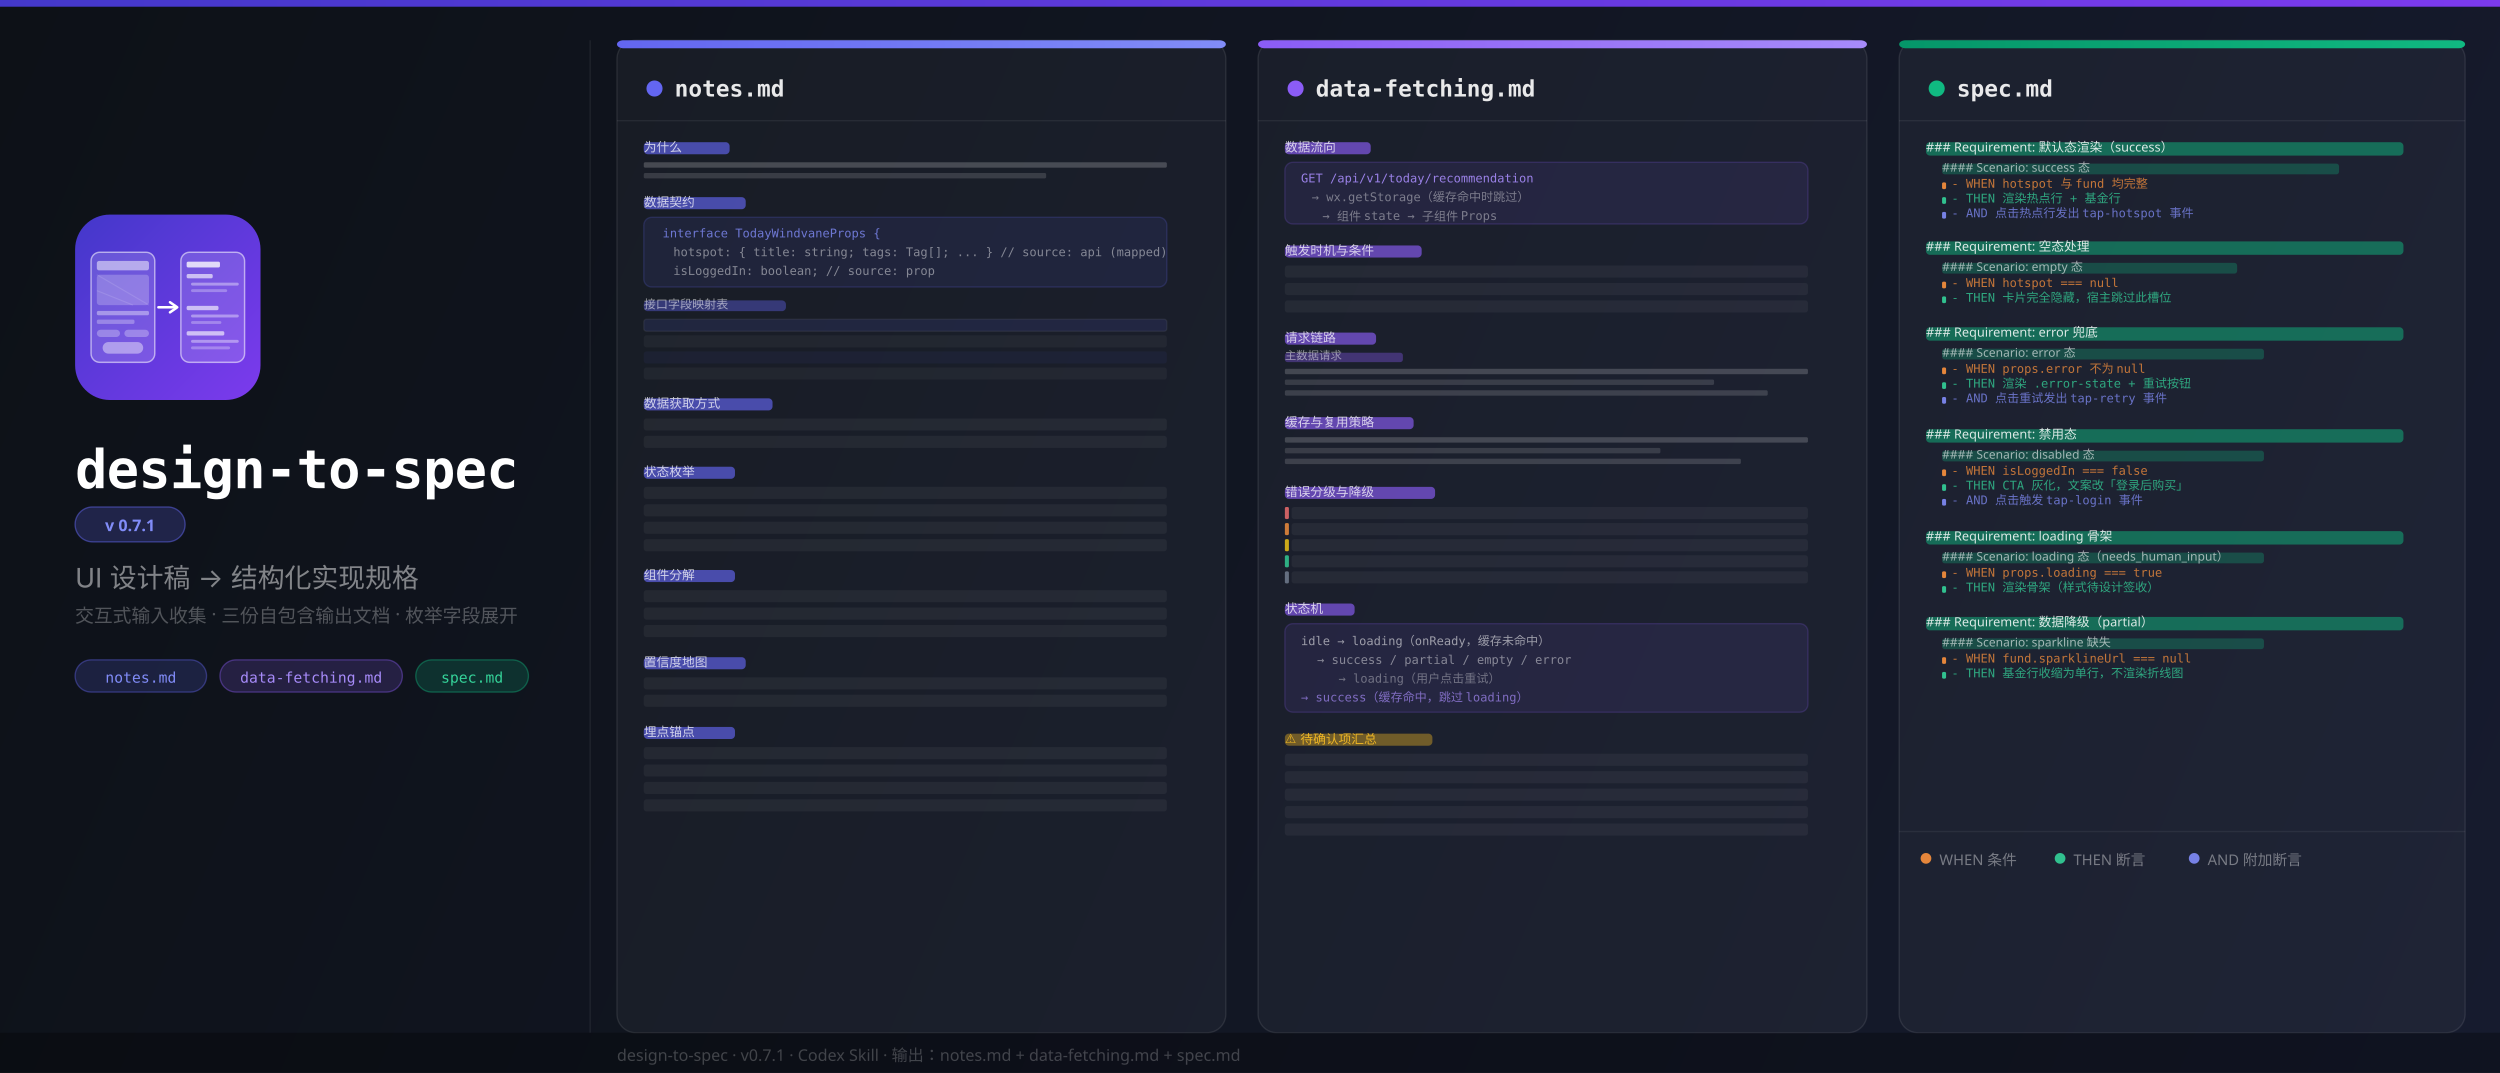
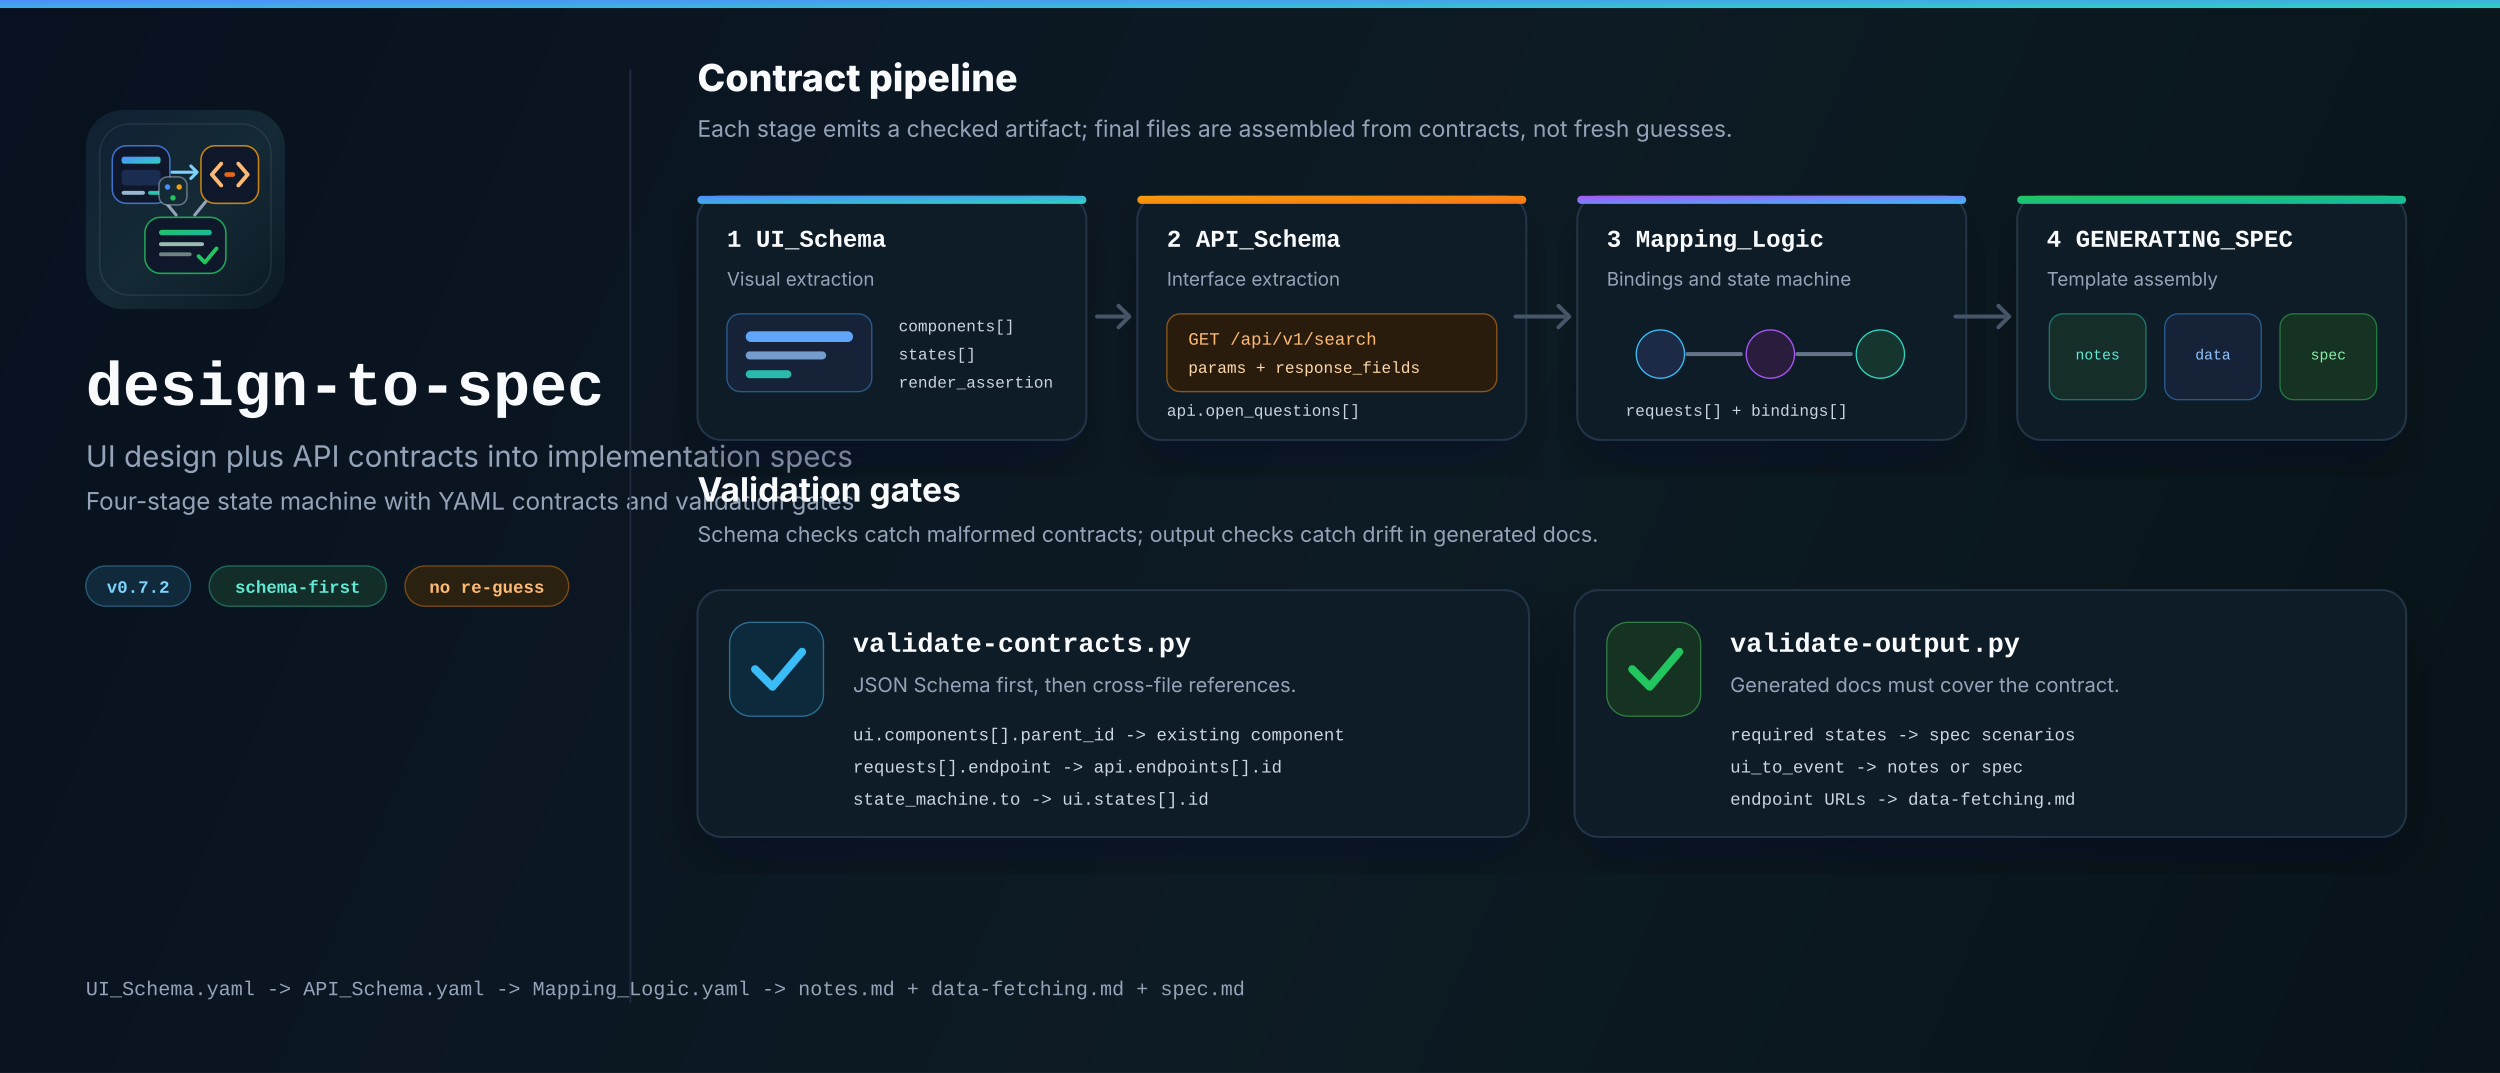
- <svg xmlns="http://www.w3.org/2000/svg" width="1864" height="800" viewBox="0 0 1864 800">
+ <svg xmlns="http://www.w3.org/2000/svg" width="1864" height="800" viewBox="0 0 1864 800" role="img" aria-labelledby="title desc">
  <defs>
-     <linearGradient id="bg" x1="0" y1="0" x2="1864" y2="800" gradientUnits="userSpaceOnUse">
-       <stop offset="0%" stop-color="#0D1117" />
-       <stop offset="100%" stop-color="#161B2E" />
+     <linearGradient id="page-bg" x1="0" y1="0" x2="1864" y2="800" gradientUnits="userSpaceOnUse">
+       <stop offset="0" stop-color="#08111F" />
+       <stop offset="0.55" stop-color="#0D1B24" />
+       <stop offset="1" stop-color="#071318" />
    </linearGradient>
-     <linearGradient id="icon-bg" x1="0" y1="0" x2="1" y2="1">
-       <stop offset="0%" stop-color="#4338CA" />
-       <stop offset="100%" stop-color="#7C3AED" />
+     <linearGradient id="icon-bg" x1="0" y1="0" x2="256" y2="256" gradientUnits="userSpaceOnUse">
+       <stop offset="0" stop-color="#102033" />
+       <stop offset="0.52" stop-color="#142A35" />
+       <stop offset="1" stop-color="#0C1A24" />
    </linearGradient>
-     <linearGradient id="stripe" x1="0" y1="0" x2="1" y2="0">
-       <stop offset="0%" stop-color="#4338CA" />
-       <stop offset="100%" stop-color="#7C3AED" />
+     <linearGradient id="ui-grad" x1="0" y1="0" x2="1" y2="1">
+       <stop offset="0" stop-color="#4F8CFF" />
+       <stop offset="1" stop-color="#2DD4BF" />
    </linearGradient>
-     <linearGradient id="notes-h" x1="0" y1="0" x2="1" y2="0">
-       <stop offset="0%" stop-color="#6366F1" />
-       <stop offset="100%" stop-color="#818CF8" />
+     <linearGradient id="api-grad" x1="0" y1="0" x2="1" y2="1">
+       <stop offset="0" stop-color="#F59E0B" />
+       <stop offset="1" stop-color="#F97316" />
    </linearGradient>
-     <linearGradient id="df-h" x1="0" y1="0" x2="1" y2="0">
-       <stop offset="0%" stop-color="#8B5CF6" />
-       <stop offset="100%" stop-color="#A78BFA" />
+     <linearGradient id="map-grad" x1="0" y1="0" x2="1" y2="1">
+       <stop offset="0" stop-color="#A855F7" />
+       <stop offset="1" stop-color="#38BDF8" />
    </linearGradient>
-     <linearGradient id="spec-h" x1="0" y1="0" x2="1" y2="0">
-       <stop offset="0%" stop-color="#059669" />
-       <stop offset="100%" stop-color="#10B981" />
+     <linearGradient id="spec-grad" x1="0" y1="0" x2="1" y2="1">
+       <stop offset="0" stop-color="#22C55E" />
+       <stop offset="1" stop-color="#14B8A6" />
    </linearGradient>
+     <filter id="card-shadow" x="-5%" y="-10%" width="110%" height="125%">
+       <feDropShadow dx="0" dy="18" stdDeviation="22" flood-color="#020617" flood-opacity="0.32" />
+     </filter>
+     <style>
+       .mono { font-family: ui-monospace, SFMono-Regular, SF Mono, Consolas, Liberation Mono, monospace; }
+       .sans { font-family: Inter, ui-sans-serif, system-ui, -apple-system, BlinkMacSystemFont, Segoe UI, sans-serif; }
+       .muted { fill: #94A3B8; }
+       .soft { fill: #CBD5E1; }
+       .white { fill: #F8FAFC; }
+       .panel { fill: #0F1C26; stroke: #243447; stroke-width: 1.5; }
+       .line { stroke: #334155; stroke-width: 2; }
+     </style>
  </defs>
-   <rect width="1864" height="800" fill="url(#bg)" />
-   <rect x="0" y="0" width="1864" height="5" fill="url(#stripe)" />
-   <g transform="translate(56, 160) scale(0.54)">
-     <rect width="256" height="256" rx="48" fill="url(#icon-bg)" />
-     <rect x="22" y="52" width="88" height="152" rx="12" fill="rgba(255,255,255,0.15)" stroke="rgba(255,255,255,0.55)" stroke-width="2" />
-     <rect x="30" y="64" width="72" height="13" rx="3" fill="rgba(255,255,255,0.5)" />
-     <rect x="30" y="83" width="72" height="42" rx="4" fill="rgba(255,255,255,0.22)" />
-     <line x1="30" y1="83" x2="102" y2="125" stroke="rgba(255,255,255,0.12)" stroke-width="1.5" />
-     <line x1="30" y1="105" x2="80" y2="125" stroke="rgba(255,255,255,0.12)" stroke-width="1.5" />
-     <rect x="30" y="133" width="72" height="6" rx="2" fill="rgba(255,255,255,0.38)" />
-     <rect x="30" y="145" width="52" height="6" rx="2" fill="rgba(255,255,255,0.28)" />
-     <rect x="30" y="159" width="32" height="10" rx="5" fill="rgba(255,255,255,0.28)" />
-     <rect x="68" y="159" width="34" height="10" rx="5" fill="rgba(255,255,255,0.28)" />
-     <rect x="38" y="176" width="56" height="16" rx="8" fill="rgba(255,255,255,0.42)" />
-     <g transform="translate(128,128)" stroke="white" stroke-width="3.5" stroke-linecap="round" stroke-linejoin="round" fill="none">
-       <line x1="-13" y1="0" x2="9" y2="0" />
-       <polyline points="3,-7 13,0 3,7" />
+   <rect width="1864" height="800" fill="url(#page-bg)" />
+   <rect x="0" y="0" width="1864" height="6" fill="url(#ui-grad)" />
+   <g id="brand" transform="translate(64 82)">
+     <g transform="scale(0.58)">
+       <rect width="256" height="256" rx="48" fill="url(#icon-bg)" />
+       <rect x="18" y="18" width="220" height="220" rx="38" fill="none" stroke="#FFFFFF" stroke-opacity="0.08" stroke-width="2" />
+       <rect x="34" y="46" width="74" height="74" rx="18" fill="#0F172A" stroke="#4F8CFF" stroke-opacity="0.75" stroke-width="2" />
+       <rect x="46" y="60" width="50" height="9" rx="3" fill="url(#ui-grad)" />
+       <rect x="46" y="77" width="50" height="20" rx="5" fill="#4F8CFF" fill-opacity="0.18" />
+       <rect x="46" y="104" width="30" height="5" rx="2.5" fill="#BFE3FF" fill-opacity="0.78" />
+       <rect x="80" y="104" width="16" height="5" rx="2.5" fill="#2DD4BF" fill-opacity="0.9" />
+       <rect x="148" y="46" width="74" height="74" rx="18" fill="#0F172A" stroke="#F59E0B" stroke-opacity="0.8" stroke-width="2" />
+       <path d="M174 69 L162 83 L174 97" fill="none" stroke="#FDBA74" stroke-width="5" stroke-linecap="round" stroke-linejoin="round" />
+       <path d="M196 69 L208 83 L196 97" fill="none" stroke="#FDBA74" stroke-width="5" stroke-linecap="round" stroke-linejoin="round" />
+       <rect x="178" y="80" width="14" height="6" rx="3" fill="#F97316" fill-opacity="0.9" />
+       <rect x="76" y="138" width="104" height="72" rx="20" fill="#0F172A" stroke="#22C55E" stroke-opacity="0.82" stroke-width="2" />
+       <rect x="94" y="154" width="68" height="7" rx="3.5" fill="url(#spec-grad)" />
+       <rect x="94" y="170" width="58" height="5" rx="2.5" fill="#D1FAE5" fill-opacity="0.72" />
+       <rect x="94" y="183" width="42" height="5" rx="2.5" fill="#D1FAE5" fill-opacity="0.48" />
+       <path d="M145 188 L153 196 L168 178" fill="none" stroke="#22C55E" stroke-width="5" stroke-linecap="round" stroke-linejoin="round" />
+       <path d="M111 80 H141" stroke="#7DD3FC" stroke-width="4" stroke-linecap="round" />
+       <path d="M135 72 L143 80 L135 88" fill="none" stroke="#7DD3FC" stroke-width="4" stroke-linecap="round" stroke-linejoin="round" />
+       <path d="M102 118 L116 135 M154 118 L140 135" stroke="#94A3B8" stroke-width="4" stroke-linecap="round" />
+       <rect x="94" y="86" width="36" height="36" rx="11" fill="#142A35" stroke="#CBD5E1" stroke-opacity="0.45" stroke-width="2" />
+       <circle cx="105" cy="99" r="3.5" fill="#4F8CFF" />
+       <circle cx="120" cy="99" r="3.5" fill="#F59E0B" />
+       <circle cx="112" cy="113" r="3.5" fill="#22C55E" />
    </g>
-     <rect x="146" y="52" width="88" height="152" rx="12" fill="rgba(255,255,255,0.15)" stroke="rgba(255,255,255,0.55)" stroke-width="2" />
-     <rect x="154" y="65" width="46" height="8" rx="2" fill="rgba(255,255,255,0.78)" />
-     <rect x="154" y="82" width="36" height="6" rx="2" fill="rgba(255,255,255,0.62)" />
-     <rect x="160" y="94" width="66" height="4" rx="2" fill="rgba(255,255,255,0.38)" />
-     <rect x="160" y="103" width="50" height="4" rx="2" fill="rgba(255,255,255,0.28)" />
-     <rect x="154" y="126" width="44" height="6" rx="2" fill="rgba(255,255,255,0.62)" />
-     <rect x="160" y="138" width="66" height="4" rx="2" fill="rgba(255,255,255,0.38)" />
-     <rect x="160" y="147" width="42" height="4" rx="2" fill="rgba(255,255,255,0.28)" />
-     <rect x="154" y="161" width="52" height="6" rx="2" fill="rgba(255,255,255,0.62)" />
-     <rect x="160" y="173" width="66" height="4" rx="2" fill="rgba(255,255,255,0.38)" />
-     <rect x="160" y="182" width="54" height="4" rx="2" fill="rgba(255,255,255,0.28)" />
+     <text x="0" y="220" class="mono white" font-size="46" font-weight="750">design-to-spec</text>
+     <text x="0" y="266" class="sans muted" font-size="22">UI design plus API contracts into implementation specs</text>
+     <text x="0" y="298" class="sans muted" font-size="18">Four-stage state machine with YAML contracts and validation gates</text>
+     <g transform="translate(0 340)">
+       <rect x="0" y="0" width="78" height="30" rx="15" fill="#102A3C" stroke="#275A78" />
+       <text x="39" y="20" class="mono" font-size="13" font-weight="700" fill="#7DD3FC" text-anchor="middle">v0.7.2</text>
+       <rect x="92" y="0" width="132" height="30" rx="15" fill="#132D28" stroke="#1F6B5A" />
+       <text x="158" y="20" class="mono" font-size="13" font-weight="700" fill="#5EEAD4" text-anchor="middle">schema-first</text>
+       <rect x="238" y="0" width="122" height="30" rx="15" fill="#2B2110" stroke="#7C4A12" />
+       <text x="299" y="20" class="mono" font-size="13" font-weight="700" fill="#FDBA74" text-anchor="middle">no re-guess</text>
+     </g>
  </g>
-   <text x="56" y="364" font-family="ui-monospace,'SF Mono',Consolas,monospace" font-size="40" font-weight="700" fill="white" letter-spacing="-0.5">design-to-spec</text>
-   <rect x="56" y="378" width="82" height="26" rx="13" fill="rgba(99,102,241,0.22)" stroke="rgba(99,102,241,0.5)" stroke-width="1" />
-   <text x="97" y="396" font-family="system-ui,sans-serif" font-size="12" font-weight="600" fill="#818CF8" text-anchor="middle">v 0.7.1</text>
-   <text x="56" y="438" font-family="system-ui,-apple-system,sans-serif" font-size="20" fill="rgba(255,255,255,0.48)">UI 设计稿  →  结构化实现规格</text>
-   <text x="56" y="464" font-family="system-ui,sans-serif" font-size="14" fill="rgba(255,255,255,0.28)">交互式输入收集 · 三份自包含输出文档 · 枚举字段展开</text>
-   <rect x="56" y="492" width="98" height="24" rx="12" fill="rgba(99,102,241,0.18)" stroke="rgba(99,102,241,0.4)" stroke-width="1" />
-   <text x="105" y="509" font-family="ui-monospace,monospace" font-size="11" fill="#818CF8" text-anchor="middle">notes.md</text>
-   <rect x="164" y="492" width="136" height="24" rx="12" fill="rgba(139,92,246,0.18)" stroke="rgba(139,92,246,0.4)" stroke-width="1" />
-   <text x="232" y="509" font-family="ui-monospace,monospace" font-size="11" fill="#A78BFA" text-anchor="middle">data-fetching.md</text>
-   <rect x="310" y="492" width="84" height="24" rx="12" fill="rgba(16,185,129,0.18)" stroke="rgba(16,185,129,0.4)" stroke-width="1" />
-   <text x="352" y="509" font-family="ui-monospace,monospace" font-size="11" fill="#34D399" text-anchor="middle">spec.md</text>
-   <line x1="440" y1="30" x2="440" y2="770" stroke="rgba(255,255,255,0.07)" stroke-width="1" />
-   <g id="notes">
-     <rect x="460" y="30" width="454" height="740" rx="14" fill="rgba(255,255,255,0.04)" stroke="rgba(255,255,255,0.09)" stroke-width="1" />
-     <rect x="460" y="30" width="454" height="6" rx="5" fill="url(#notes-h)" />
-     <circle cx="488" cy="66" r="6" fill="#6366F1" />
-     <text x="503" y="72" font-family="ui-monospace,'SF Mono',monospace" font-size="17" font-weight="600" fill="rgba(255,255,255,0.9)">notes.md</text>
-     <line x1="460" y1="90" x2="914" y2="90" stroke="rgba(255,255,255,0.07)" stroke-width="1" />
-     <rect x="480" y="106" width="64" height="9" rx="3" fill="rgba(99,102,241,0.65)" />
-     <text x="480" y="105" font-family="system-ui,sans-serif" font-size="9.5" fill="rgba(255,255,255,0.75)" dy="8">为什么</text>
-     <rect x="480" y="121" width="390" height="4" rx="1" fill="rgba(255,255,255,0.2)" />
-     <rect x="480" y="129" width="300" height="4" rx="1" fill="rgba(255,255,255,0.14)" />
-     <rect x="480" y="147" width="76" height="9" rx="3" fill="rgba(99,102,241,0.65)" />
-     <text x="480" y="146" font-family="system-ui,sans-serif" font-size="9.5" fill="rgba(255,255,255,0.75)" dy="8">数据契约</text>
-     <rect x="480" y="162" width="390" height="52" rx="6" fill="rgba(99,102,241,0.1)" stroke="rgba(99,102,241,0.2)" stroke-width="1" />
-     <text x="494" y="177" font-family="ui-monospace,monospace" font-size="9" fill="rgba(129,140,248,0.8)">interface TodayWindvaneProps {</text>
-     <text x="502" y="191" font-family="ui-monospace,monospace" font-size="9" fill="rgba(255,255,255,0.45)">hotspot: { title: string; tags: Tag[]; ... }  // source: api (mapped)</text>
-     <text x="502" y="205" font-family="ui-monospace,monospace" font-size="9" fill="rgba(255,255,255,0.45)">isLoggedIn: boolean;  // source: prop</text>
-     <rect x="480" y="224" width="106" height="8" rx="3" fill="rgba(99,102,241,0.4)" />
-     <text x="480" y="223" font-family="system-ui,sans-serif" font-size="9" fill="rgba(255,255,255,0.55)" dy="7">接口字段映射表</text>
-     <rect x="480" y="238" width="390" height="9" rx="2" fill="rgba(99,102,241,0.12)" stroke="rgba(255,255,255,0.06)" stroke-width="1" />
-     <rect x="480" y="250" width="390" height="9" rx="2" fill="rgba(255,255,255,0.04)" />
-     <rect x="480" y="262" width="390" height="9" rx="2" fill="rgba(99,102,241,0.06)" />
-     <rect x="480" y="274" width="390" height="9" rx="2" fill="rgba(255,255,255,0.04)" />
-     <rect x="480" y="297" width="96" height="9" rx="3" fill="rgba(99,102,241,0.65)" />
-     <text x="480" y="296" font-family="system-ui,sans-serif" font-size="9.5" fill="rgba(255,255,255,0.75)" dy="8">数据获取方式</text>
-     <rect x="480" y="312" width="390" height="9" rx="2" fill="rgba(255,255,255,0.05)" />
-     <rect x="480" y="325" width="390" height="9" rx="2" fill="rgba(255,255,255,0.05)" />
-     <rect x="480" y="348" width="68" height="9" rx="3" fill="rgba(99,102,241,0.65)" />
-     <text x="480" y="347" font-family="system-ui,sans-serif" font-size="9.5" fill="rgba(255,255,255,0.75)" dy="8">状态枚举</text>
-     <rect x="480" y="363" width="390" height="9" rx="2" fill="rgba(255,255,255,0.05)" />
-     <rect x="480" y="376" width="390" height="9" rx="2" fill="rgba(255,255,255,0.05)" />
-     <rect x="480" y="389" width="390" height="9" rx="2" fill="rgba(255,255,255,0.05)" />
-     <rect x="480" y="402" width="390" height="9" rx="2" fill="rgba(255,255,255,0.05)" />
-     <rect x="480" y="425" width="68" height="9" rx="3" fill="rgba(99,102,241,0.65)" />
-     <text x="480" y="424" font-family="system-ui,sans-serif" font-size="9.5" fill="rgba(255,255,255,0.75)" dy="8">组件分解</text>
-     <rect x="480" y="440" width="390" height="9" rx="2" fill="rgba(255,255,255,0.05)" />
-     <rect x="480" y="453" width="390" height="9" rx="2" fill="rgba(255,255,255,0.05)" />
-     <rect x="480" y="466" width="390" height="9" rx="2" fill="rgba(255,255,255,0.05)" />
-     <rect x="480" y="490" width="76" height="9" rx="3" fill="rgba(99,102,241,0.65)" />
-     <text x="480" y="489" font-family="system-ui,sans-serif" font-size="9.5" fill="rgba(255,255,255,0.75)" dy="8">置信度地图</text>
-     <rect x="480" y="505" width="390" height="9" rx="2" fill="rgba(255,255,255,0.05)" />
-     <rect x="480" y="518" width="390" height="9" rx="2" fill="rgba(255,255,255,0.05)" />
-     <rect x="480" y="542" width="68" height="9" rx="3" fill="rgba(99,102,241,0.65)" />
-     <text x="480" y="541" font-family="system-ui,sans-serif" font-size="9.5" fill="rgba(255,255,255,0.75)" dy="8">埋点锚点</text>
-     <rect x="480" y="557" width="390" height="9" rx="2" fill="rgba(255,255,255,0.05)" />
-     <rect x="480" y="570" width="390" height="9" rx="2" fill="rgba(255,255,255,0.05)" />
-     <rect x="480" y="583" width="390" height="9" rx="2" fill="rgba(255,255,255,0.05)" />
-     <rect x="480" y="596" width="390" height="9" rx="2" fill="rgba(255,255,255,0.05)" />
+   <line x1="470" y1="52" x2="470" y2="748" stroke="#1E293B" stroke-width="1.5" />
+   <g id="pipeline" transform="translate(520 68)">
+     <text x="0" y="0" class="sans white" font-size="28" font-weight="760">Contract pipeline</text>
+     <text x="0" y="34" class="sans muted" font-size="17">Each stage emits a checked artifact; final files are assembled from contracts, not fresh guesses.</text>
+     <g id="stage1" transform="translate(0 78)" filter="url(#card-shadow)">
+       <rect width="290" height="182" rx="18" class="panel" />
+       <rect width="290" height="6" rx="3" fill="url(#ui-grad)" />
+       <text x="22" y="38" class="mono white" font-size="18" font-weight="720">1 UI_Schema</text>
+       <text x="22" y="67" class="sans muted" font-size="14">Visual extraction</text>
+       <rect x="22" y="88" width="108" height="58" rx="10" fill="#132438" stroke="#285A8B" />
+       <rect x="36" y="101" width="80" height="8" rx="4" fill="#60A5FA" />
+       <rect x="36" y="116" width="60" height="6" rx="3" fill="#93C5FD" fill-opacity="0.75" />
+       <rect x="36" y="130" width="34" height="6" rx="3" fill="#2DD4BF" fill-opacity="0.85" />
+       <text x="150" y="101" class="mono soft" font-size="12">components[]</text>
+       <text x="150" y="122" class="mono soft" font-size="12">states[]</text>
+       <text x="150" y="143" class="mono soft" font-size="12">render_assertion</text>
+     </g>
+     <g id="stage2" transform="translate(328 78)" filter="url(#card-shadow)">
+       <rect width="290" height="182" rx="18" class="panel" />
+       <rect width="290" height="6" rx="3" fill="url(#api-grad)" />
+       <text x="22" y="38" class="mono white" font-size="18" font-weight="720">2 API_Schema</text>
+       <text x="22" y="67" class="sans muted" font-size="14">Interface extraction</text>
+       <rect x="22" y="88" width="246" height="58" rx="10" fill="#2C1E11" stroke="#8A541D" />
+       <text x="38" y="111" class="mono" font-size="13" fill="#FDBA74">GET /api/v1/search</text>
+       <text x="38" y="132" class="mono" font-size="12" fill="#FED7AA">params + response_fields</text>
+       <text x="22" y="164" class="mono soft" font-size="12">api.open_questions[]</text>
+     </g>
+     <g id="stage3" transform="translate(656 78)" filter="url(#card-shadow)">
+       <rect width="290" height="182" rx="18" class="panel" />
+       <rect width="290" height="6" rx="3" fill="url(#map-grad)" />
+       <text x="22" y="38" class="mono white" font-size="18" font-weight="720">3 Mapping_Logic</text>
+       <text x="22" y="67" class="sans muted" font-size="14">Bindings and state machine</text>
+       <circle cx="62" cy="118" r="18" fill="#1E2A44" stroke="#38BDF8" />
+       <circle cx="144" cy="118" r="18" fill="#2B1F3D" stroke="#A855F7" />
+       <circle cx="226" cy="118" r="18" fill="#17342E" stroke="#2DD4BF" />
+       <path d="M82 118 H122 M164 118 H204" stroke="#64748B" stroke-width="3" stroke-linecap="round" />
+       <text x="36" y="164" class="mono soft" font-size="12">requests[] + bindings[]</text>
+     </g>
+     <g id="stage4" transform="translate(984 78)" filter="url(#card-shadow)">
+       <rect width="290" height="182" rx="18" class="panel" />
+       <rect width="290" height="6" rx="3" fill="url(#spec-grad)" />
+       <text x="22" y="38" class="mono white" font-size="18" font-weight="720">4 GENERATING_SPEC</text>
+       <text x="22" y="67" class="sans muted" font-size="14">Template assembly</text>
+       <rect x="24" y="88" width="72" height="64" rx="10" fill="#122D2A" stroke="#1F766B" />
+       <rect x="110" y="88" width="72" height="64" rx="10" fill="#132438" stroke="#285A8B" />
+       <rect x="196" y="88" width="72" height="64" rx="10" fill="#173020" stroke="#247A3F" />
+       <text x="60" y="122" class="mono" font-size="11" fill="#5EEAD4" text-anchor="middle">notes</text>
+       <text x="146" y="122" class="mono" font-size="11" fill="#93C5FD" text-anchor="middle">data</text>
+       <text x="232" y="122" class="mono" font-size="11" fill="#86EFAC" text-anchor="middle">spec</text>
+     </g>
+     <g stroke="#475569" stroke-width="3" stroke-linecap="round" stroke-linejoin="round" fill="none">
+       <path d="M298 168 H318" />
+       <path d="M610 168 H646" />
+       <path d="M938 168 H974" />
+       <path d="M314 160 L322 168 L314 176" />
+       <path d="M642 160 L650 168 L642 176" />
+       <path d="M970 160 L978 168 L970 176" />
+     </g>
+     <g id="validation" transform="translate(0 306)">
+       <text x="0" y="0" class="sans white" font-size="25" font-weight="740">Validation gates</text>
+       <text x="0" y="30" class="sans muted" font-size="16">Schema checks catch malformed contracts; output checks catch drift in generated docs.</text>
+       <g transform="translate(0 66)" filter="url(#card-shadow)">
+         <rect width="620" height="184" rx="18" class="panel" />
+         <rect x="24" y="24" width="70" height="70" rx="16" fill="#102A3C" stroke="#2E6F93" />
+         <path d="M43 59 L56 72 L78 46" fill="none" stroke="#38BDF8" stroke-width="6" stroke-linecap="round" stroke-linejoin="round" />
+         <text x="116" y="46" class="mono white" font-size="20" font-weight="720">validate-contracts.py</text>
+         <text x="116" y="76" class="sans muted" font-size="15">JSON Schema first, then cross-file references.</text>
+         <text x="116" y="112" class="mono soft" font-size="13">ui.components[].parent_id -&gt; existing component</text>
+         <text x="116" y="136" class="mono soft" font-size="13">requests[].endpoint -&gt; api.endpoints[].id</text>
+         <text x="116" y="160" class="mono soft" font-size="13">state_machine.to -&gt; ui.states[].id</text>
+       </g>
+       <g transform="translate(654 66)" filter="url(#card-shadow)">
+         <rect width="620" height="184" rx="18" class="panel" />
+         <rect x="24" y="24" width="70" height="70" rx="16" fill="#173020" stroke="#2F7B42" />
+         <path d="M43 59 L56 72 L78 46" fill="none" stroke="#22C55E" stroke-width="6" stroke-linecap="round" stroke-linejoin="round" />
+         <text x="116" y="46" class="mono white" font-size="20" font-weight="720">validate-output.py</text>
+         <text x="116" y="76" class="sans muted" font-size="15">Generated docs must cover the contract.</text>
+         <text x="116" y="112" class="mono soft" font-size="13">required states -&gt; spec scenarios</text>
+         <text x="116" y="136" class="mono soft" font-size="13">ui_to_event -&gt; notes or spec</text>
+         <text x="116" y="160" class="mono soft" font-size="13">endpoint URLs -&gt; data-fetching.md</text>
+       </g>
+     </g>
  </g>
-   <g id="df">
-     <rect x="938" y="30" width="454" height="740" rx="14" fill="rgba(255,255,255,0.04)" stroke="rgba(255,255,255,0.09)" stroke-width="1" />
-     <rect x="938" y="30" width="454" height="6" rx="5" fill="url(#df-h)" />
-     <circle cx="966" cy="66" r="6" fill="#8B5CF6" />
-     <text x="981" y="72" font-family="ui-monospace,'SF Mono',monospace" font-size="17" font-weight="600" fill="rgba(255,255,255,0.9)">data-fetching.md</text>
-     <line x1="938" y1="90" x2="1392" y2="90" stroke="rgba(255,255,255,0.07)" stroke-width="1" />
-     <rect x="958" y="106" width="64" height="9" rx="3" fill="rgba(139,92,246,0.65)" />
-     <text x="958" y="105" font-family="system-ui,sans-serif" font-size="9.5" fill="rgba(255,255,255,0.75)" dy="8">数据流向</text>
-     <rect x="958" y="121" width="390" height="46" rx="6" fill="rgba(139,92,246,0.1)" stroke="rgba(139,92,246,0.2)" stroke-width="1" />
-     <text x="970" y="136" font-family="ui-monospace,monospace" font-size="9" fill="rgba(167,139,250,0.9)">GET /api/v1/today/recommendation</text>
-     <text x="978" y="150" font-family="ui-monospace,monospace" font-size="9" fill="rgba(255,255,255,0.4)">→ wx.getStorage（缓存命中时跳过）</text>
-     <text x="986" y="164" font-family="ui-monospace,monospace" font-size="9" fill="rgba(255,255,255,0.4)">→ 组件 state → 子组件 Props</text>
-     <rect x="958" y="183" width="102" height="9" rx="3" fill="rgba(139,92,246,0.65)" />
-     <text x="958" y="182" font-family="system-ui,sans-serif" font-size="9.5" fill="rgba(255,255,255,0.75)" dy="8">触发时机与条件</text>
-     <rect x="958" y="198" width="390" height="9" rx="2" fill="rgba(255,255,255,0.05)" />
-     <rect x="958" y="211" width="390" height="9" rx="2" fill="rgba(255,255,255,0.05)" />
-     <rect x="958" y="224" width="390" height="9" rx="2" fill="rgba(255,255,255,0.05)" />
-     <rect x="958" y="248" width="68" height="9" rx="3" fill="rgba(139,92,246,0.65)" />
-     <text x="958" y="247" font-family="system-ui,sans-serif" font-size="9.5" fill="rgba(255,255,255,0.75)" dy="8">请求链路</text>
-     <rect x="958" y="263" width="88" height="7" rx="2" fill="rgba(139,92,246,0.35)" />
-     <text x="958" y="262" font-family="system-ui,sans-serif" font-size="8.5" fill="rgba(255,255,255,0.5)" dy="6">主数据请求</text>
-     <rect x="958" y="275" width="390" height="4" rx="1" fill="rgba(255,255,255,0.18)" />
-     <rect x="958" y="283" width="320" height="4" rx="1" fill="rgba(255,255,255,0.13)" />
-     <rect x="958" y="291" width="360" height="4" rx="1" fill="rgba(255,255,255,0.15)" />
-     <rect x="958" y="311" width="96" height="9" rx="3" fill="rgba(139,92,246,0.65)" />
-     <text x="958" y="310" font-family="system-ui,sans-serif" font-size="9.5" fill="rgba(255,255,255,0.75)" dy="8">缓存与复用策略</text>
-     <rect x="958" y="326" width="390" height="4" rx="1" fill="rgba(255,255,255,0.18)" />
-     <rect x="958" y="334" width="280" height="4" rx="1" fill="rgba(255,255,255,0.13)" />
-     <rect x="958" y="342" width="340" height="4" rx="1" fill="rgba(255,255,255,0.15)" />
-     <rect x="958" y="363" width="112" height="9" rx="3" fill="rgba(139,92,246,0.65)" />
-     <text x="958" y="362" font-family="system-ui,sans-serif" font-size="9.5" fill="rgba(255,255,255,0.75)" dy="8">错误分级与降级</text>
-     <rect x="958" y="378" width="3" height="9" rx="1" fill="rgba(248,113,113,0.8)" />
-     <rect x="963" y="378" width="385" height="9" rx="2" fill="rgba(255,255,255,0.05)" />
-     <rect x="958" y="390" width="3" height="9" rx="1" fill="rgba(251,146,60,0.8)" />
-     <rect x="963" y="390" width="385" height="9" rx="2" fill="rgba(255,255,255,0.05)" />
-     <rect x="958" y="402" width="3" height="9" rx="1" fill="rgba(250,204,21,0.8)" />
-     <rect x="963" y="402" width="385" height="9" rx="2" fill="rgba(255,255,255,0.05)" />
-     <rect x="958" y="414" width="3" height="9" rx="1" fill="rgba(52,211,153,0.8)" />
-     <rect x="963" y="414" width="385" height="9" rx="2" fill="rgba(255,255,255,0.05)" />
-     <rect x="958" y="426" width="3" height="9" rx="1" fill="rgba(148,163,184,0.6)" />
-     <rect x="963" y="426" width="385" height="9" rx="2" fill="rgba(255,255,255,0.05)" />
-     <rect x="958" y="450" width="52" height="9" rx="3" fill="rgba(139,92,246,0.65)" />
-     <text x="958" y="449" font-family="system-ui,sans-serif" font-size="9.5" fill="rgba(255,255,255,0.75)" dy="8">状态机</text>
-     <rect x="958" y="465" width="390" height="66" rx="6" fill="rgba(139,92,246,0.1)" stroke="rgba(139,92,246,0.2)" stroke-width="1" />
-     <text x="970" y="481" font-family="ui-monospace,monospace" font-size="9" fill="rgba(255,255,255,0.55)">idle → loading（onReady，缓存未命中）</text>
-     <text x="982" y="495" font-family="ui-monospace,monospace" font-size="9" fill="rgba(255,255,255,0.45)">→ success / partial / empty / error</text>
-     <text x="998" y="509" font-family="ui-monospace,monospace" font-size="9" fill="rgba(255,255,255,0.35)">→ loading（用户点击重试）</text>
-     <text x="970" y="523" font-family="ui-monospace,monospace" font-size="9" fill="rgba(167,139,250,0.7)">→ success（缓存命中，跳过 loading）</text>
-     <rect x="958" y="547" width="110" height="9" rx="3" fill="rgba(251,191,36,0.38)" />
-     <text x="958" y="546" font-family="system-ui,sans-serif" font-size="9.5" fill="rgba(251,191,36,0.9)" dy="8">⚠ 待确认项汇总</text>
-     <rect x="958" y="562" width="390" height="9" rx="2" fill="rgba(255,255,255,0.05)" />
-     <rect x="958" y="575" width="390" height="9" rx="2" fill="rgba(255,255,255,0.05)" />
-     <rect x="958" y="588" width="390" height="9" rx="2" fill="rgba(255,255,255,0.05)" />
-     <rect x="958" y="601" width="390" height="9" rx="2" fill="rgba(255,255,255,0.05)" />
-     <rect x="958" y="614" width="390" height="9" rx="2" fill="rgba(255,255,255,0.05)" />
+   <g id="footer" transform="translate(64 742)">
+     <text class="mono muted" font-size="15">UI_Schema.yaml -&gt; API_Schema.yaml -&gt; Mapping_Logic.yaml -&gt; notes.md + data-fetching.md + spec.md</text>
  </g>
-   <g id="spec">
-     <rect x="1416" y="30" width="422" height="740" rx="14" fill="rgba(255,255,255,0.04)" stroke="rgba(255,255,255,0.09)" stroke-width="1" />
-     <rect x="1416" y="30" width="422" height="6" rx="5" fill="url(#spec-h)" />
-     <circle cx="1444" cy="66" r="6" fill="#10B981" />
-     <text x="1459" y="72" font-family="ui-monospace,'SF Mono',monospace" font-size="17" font-weight="600" fill="rgba(255,255,255,0.9)">spec.md</text>
-     <line x1="1416" y1="90" x2="1838" y2="90" stroke="rgba(255,255,255,0.07)" stroke-width="1" />
-     <rect x="1436" y="106" width="356" height="10" rx="3" fill="rgba(16,185,129,0.5)" />
-     <text x="1436" y="105" font-family="system-ui,sans-serif" font-size="9.5" fill="rgba(255,255,255,0.85)" dy="8">### Requirement: 默认态渲染（success）</text>
-     <rect x="1448" y="122" width="296" height="8" rx="2" fill="rgba(16,185,129,0.28)" />
-     <text x="1448" y="121" font-family="system-ui,sans-serif" font-size="9" fill="rgba(255,255,255,0.6)" dy="7">#### Scenario: success 态</text>
-     <rect x="1448" y="136" width="3" height="5" rx="1" fill="rgba(251,146,60,0.9)" />
-     <text x="1455" y="135" font-family="ui-monospace,monospace" font-size="9" fill="rgba(251,146,60,0.75)" dy="5">- WHEN hotspot 与 fund 均完整</text>
-     <rect x="1448" y="147" width="3" height="5" rx="1" fill="rgba(52,211,153,0.9)" />
-     <text x="1455" y="146" font-family="ui-monospace,monospace" font-size="9" fill="rgba(52,211,153,0.75)" dy="5">- THEN 渲染热点行 + 基金行</text>
-     <rect x="1448" y="158" width="3" height="5" rx="1" fill="rgba(129,140,248,0.9)" />
-     <text x="1455" y="157" font-family="ui-monospace,monospace" font-size="9" fill="rgba(129,140,248,0.75)" dy="5">- AND 点击热点行发出 tap-hotspot 事件</text>
-     <rect x="1436" y="180" width="356" height="10" rx="3" fill="rgba(16,185,129,0.5)" />
-     <text x="1436" y="179" font-family="system-ui,sans-serif" font-size="9.5" fill="rgba(255,255,255,0.85)" dy="8">### Requirement: 空态处理</text>
-     <rect x="1448" y="196" width="220" height="8" rx="2" fill="rgba(16,185,129,0.28)" />
-     <text x="1448" y="195" font-family="system-ui,sans-serif" font-size="9" fill="rgba(255,255,255,0.6)" dy="7">#### Scenario: empty 态</text>
-     <rect x="1448" y="210" width="3" height="5" rx="1" fill="rgba(251,146,60,0.9)" />
-     <text x="1455" y="209" font-family="ui-monospace,monospace" font-size="9" fill="rgba(251,146,60,0.75)" dy="5">- WHEN hotspot === null</text>
-     <rect x="1448" y="221" width="3" height="5" rx="1" fill="rgba(52,211,153,0.9)" />
-     <text x="1455" y="220" font-family="ui-monospace,monospace" font-size="9" fill="rgba(52,211,153,0.75)" dy="5">- THEN 卡片完全隐藏，宿主跳过此槽位</text>
-     <rect x="1436" y="244" width="356" height="10" rx="3" fill="rgba(16,185,129,0.5)" />
-     <text x="1436" y="243" font-family="system-ui,sans-serif" font-size="9.5" fill="rgba(255,255,255,0.85)" dy="8">### Requirement: error 兜底</text>
-     <rect x="1448" y="260" width="240" height="8" rx="2" fill="rgba(16,185,129,0.28)" />
-     <text x="1448" y="259" font-family="system-ui,sans-serif" font-size="9" fill="rgba(255,255,255,0.6)" dy="7">#### Scenario: error 态</text>
-     <rect x="1448" y="274" width="3" height="5" rx="1" fill="rgba(251,146,60,0.9)" />
-     <text x="1455" y="273" font-family="ui-monospace,monospace" font-size="9" fill="rgba(251,146,60,0.75)" dy="5">- WHEN props.error 不为 null</text>
-     <rect x="1448" y="285" width="3" height="5" rx="1" fill="rgba(52,211,153,0.9)" />
-     <text x="1455" y="284" font-family="ui-monospace,monospace" font-size="9" fill="rgba(52,211,153,0.75)" dy="5">- THEN 渲染 .error-state + 重试按钮</text>
-     <rect x="1448" y="296" width="3" height="5" rx="1" fill="rgba(129,140,248,0.9)" />
-     <text x="1455" y="295" font-family="ui-monospace,monospace" font-size="9" fill="rgba(129,140,248,0.75)" dy="5">- AND 点击重试发出 tap-retry 事件</text>
-     <rect x="1436" y="320" width="356" height="10" rx="3" fill="rgba(16,185,129,0.5)" />
-     <text x="1436" y="319" font-family="system-ui,sans-serif" font-size="9.5" fill="rgba(255,255,255,0.85)" dy="8">### Requirement: 禁用态</text>
-     <rect x="1448" y="336" width="240" height="8" rx="2" fill="rgba(16,185,129,0.28)" />
-     <text x="1448" y="335" font-family="system-ui,sans-serif" font-size="9" fill="rgba(255,255,255,0.6)" dy="7">#### Scenario: disabled 态</text>
-     <rect x="1448" y="350" width="3" height="5" rx="1" fill="rgba(251,146,60,0.9)" />
-     <text x="1455" y="349" font-family="ui-monospace,monospace" font-size="9" fill="rgba(251,146,60,0.75)" dy="5">- WHEN isLoggedIn === false</text>
-     <rect x="1448" y="361" width="3" height="5" rx="1" fill="rgba(52,211,153,0.9)" />
-     <text x="1455" y="360" font-family="ui-monospace,monospace" font-size="9" fill="rgba(52,211,153,0.75)" dy="5">- THEN CTA 灰化，文案改「登录后购买」</text>
-     <rect x="1448" y="372" width="3" height="5" rx="1" fill="rgba(129,140,248,0.9)" />
-     <text x="1455" y="371" font-family="ui-monospace,monospace" font-size="9" fill="rgba(129,140,248,0.75)" dy="5">- AND 点击触发 tap-login 事件</text>
-     <rect x="1436" y="396" width="356" height="10" rx="3" fill="rgba(16,185,129,0.5)" />
-     <text x="1436" y="395" font-family="system-ui,sans-serif" font-size="9.5" fill="rgba(255,255,255,0.85)" dy="8">### Requirement: loading 骨架</text>
-     <rect x="1448" y="412" width="240" height="8" rx="2" fill="rgba(16,185,129,0.28)" />
-     <text x="1448" y="411" font-family="system-ui,sans-serif" font-size="9" fill="rgba(255,255,255,0.6)" dy="7">#### Scenario: loading 态（needs_human_input）</text>
-     <rect x="1448" y="426" width="3" height="5" rx="1" fill="rgba(251,146,60,0.9)" />
-     <text x="1455" y="425" font-family="ui-monospace,monospace" font-size="9" fill="rgba(251,146,60,0.75)" dy="5">- WHEN props.loading === true</text>
-     <rect x="1448" y="437" width="3" height="5" rx="1" fill="rgba(52,211,153,0.9)" />
-     <text x="1455" y="436" font-family="ui-monospace,monospace" font-size="9" fill="rgba(52,211,153,0.75)" dy="5">- THEN 渲染骨架（样式待设计签收）</text>
-     <rect x="1436" y="460" width="356" height="10" rx="3" fill="rgba(16,185,129,0.5)" />
-     <text x="1436" y="459" font-family="system-ui,sans-serif" font-size="9.5" fill="rgba(255,255,255,0.85)" dy="8">### Requirement: 数据降级（partial）</text>
-     <rect x="1448" y="476" width="240" height="8" rx="2" fill="rgba(16,185,129,0.28)" />
-     <text x="1448" y="475" font-family="system-ui,sans-serif" font-size="9" fill="rgba(255,255,255,0.6)" dy="7">#### Scenario: sparkline 缺失</text>
-     <rect x="1448" y="490" width="3" height="5" rx="1" fill="rgba(251,146,60,0.9)" />
-     <text x="1455" y="489" font-family="ui-monospace,monospace" font-size="9" fill="rgba(251,146,60,0.75)" dy="5">- WHEN fund.sparklineUrl === null</text>
-     <rect x="1448" y="501" width="3" height="5" rx="1" fill="rgba(52,211,153,0.9)" />
-     <text x="1455" y="500" font-family="ui-monospace,monospace" font-size="9" fill="rgba(52,211,153,0.75)" dy="5">- THEN 基金行收缩为单行，不渲染折线图</text>
-     <line x1="1416" y1="620" x2="1838" y2="620" stroke="rgba(255,255,255,0.06)" stroke-width="1" />
-     <circle cx="1436" cy="640" r="4" fill="rgba(251,146,60,0.9)" />
-     <text x="1446" y="645" font-family="system-ui,sans-serif" font-size="11" fill="rgba(255,255,255,0.4)">WHEN 条件</text>
-     <circle cx="1536" cy="640" r="4" fill="rgba(52,211,153,0.9)" />
-     <text x="1546" y="645" font-family="system-ui,sans-serif" font-size="11" fill="rgba(255,255,255,0.4)">THEN 断言</text>
-     <circle cx="1636" cy="640" r="4" fill="rgba(129,140,248,0.9)" />
-     <text x="1646" y="645" font-family="system-ui,sans-serif" font-size="11" fill="rgba(255,255,255,0.4)">AND 附加断言</text>
-   </g>
-   <rect x="0" y="770" width="1864" height="30" fill="rgba(0,0,0,0.3)" />
-   <text x="460" y="791" font-family="system-ui,sans-serif" font-size="12" fill="rgba(255,255,255,0.22)">design-to-spec  ·  v0.7.1  ·  Codex Skill  ·  输出：notes.md + data-fetching.md + spec.md</text>
</svg>
